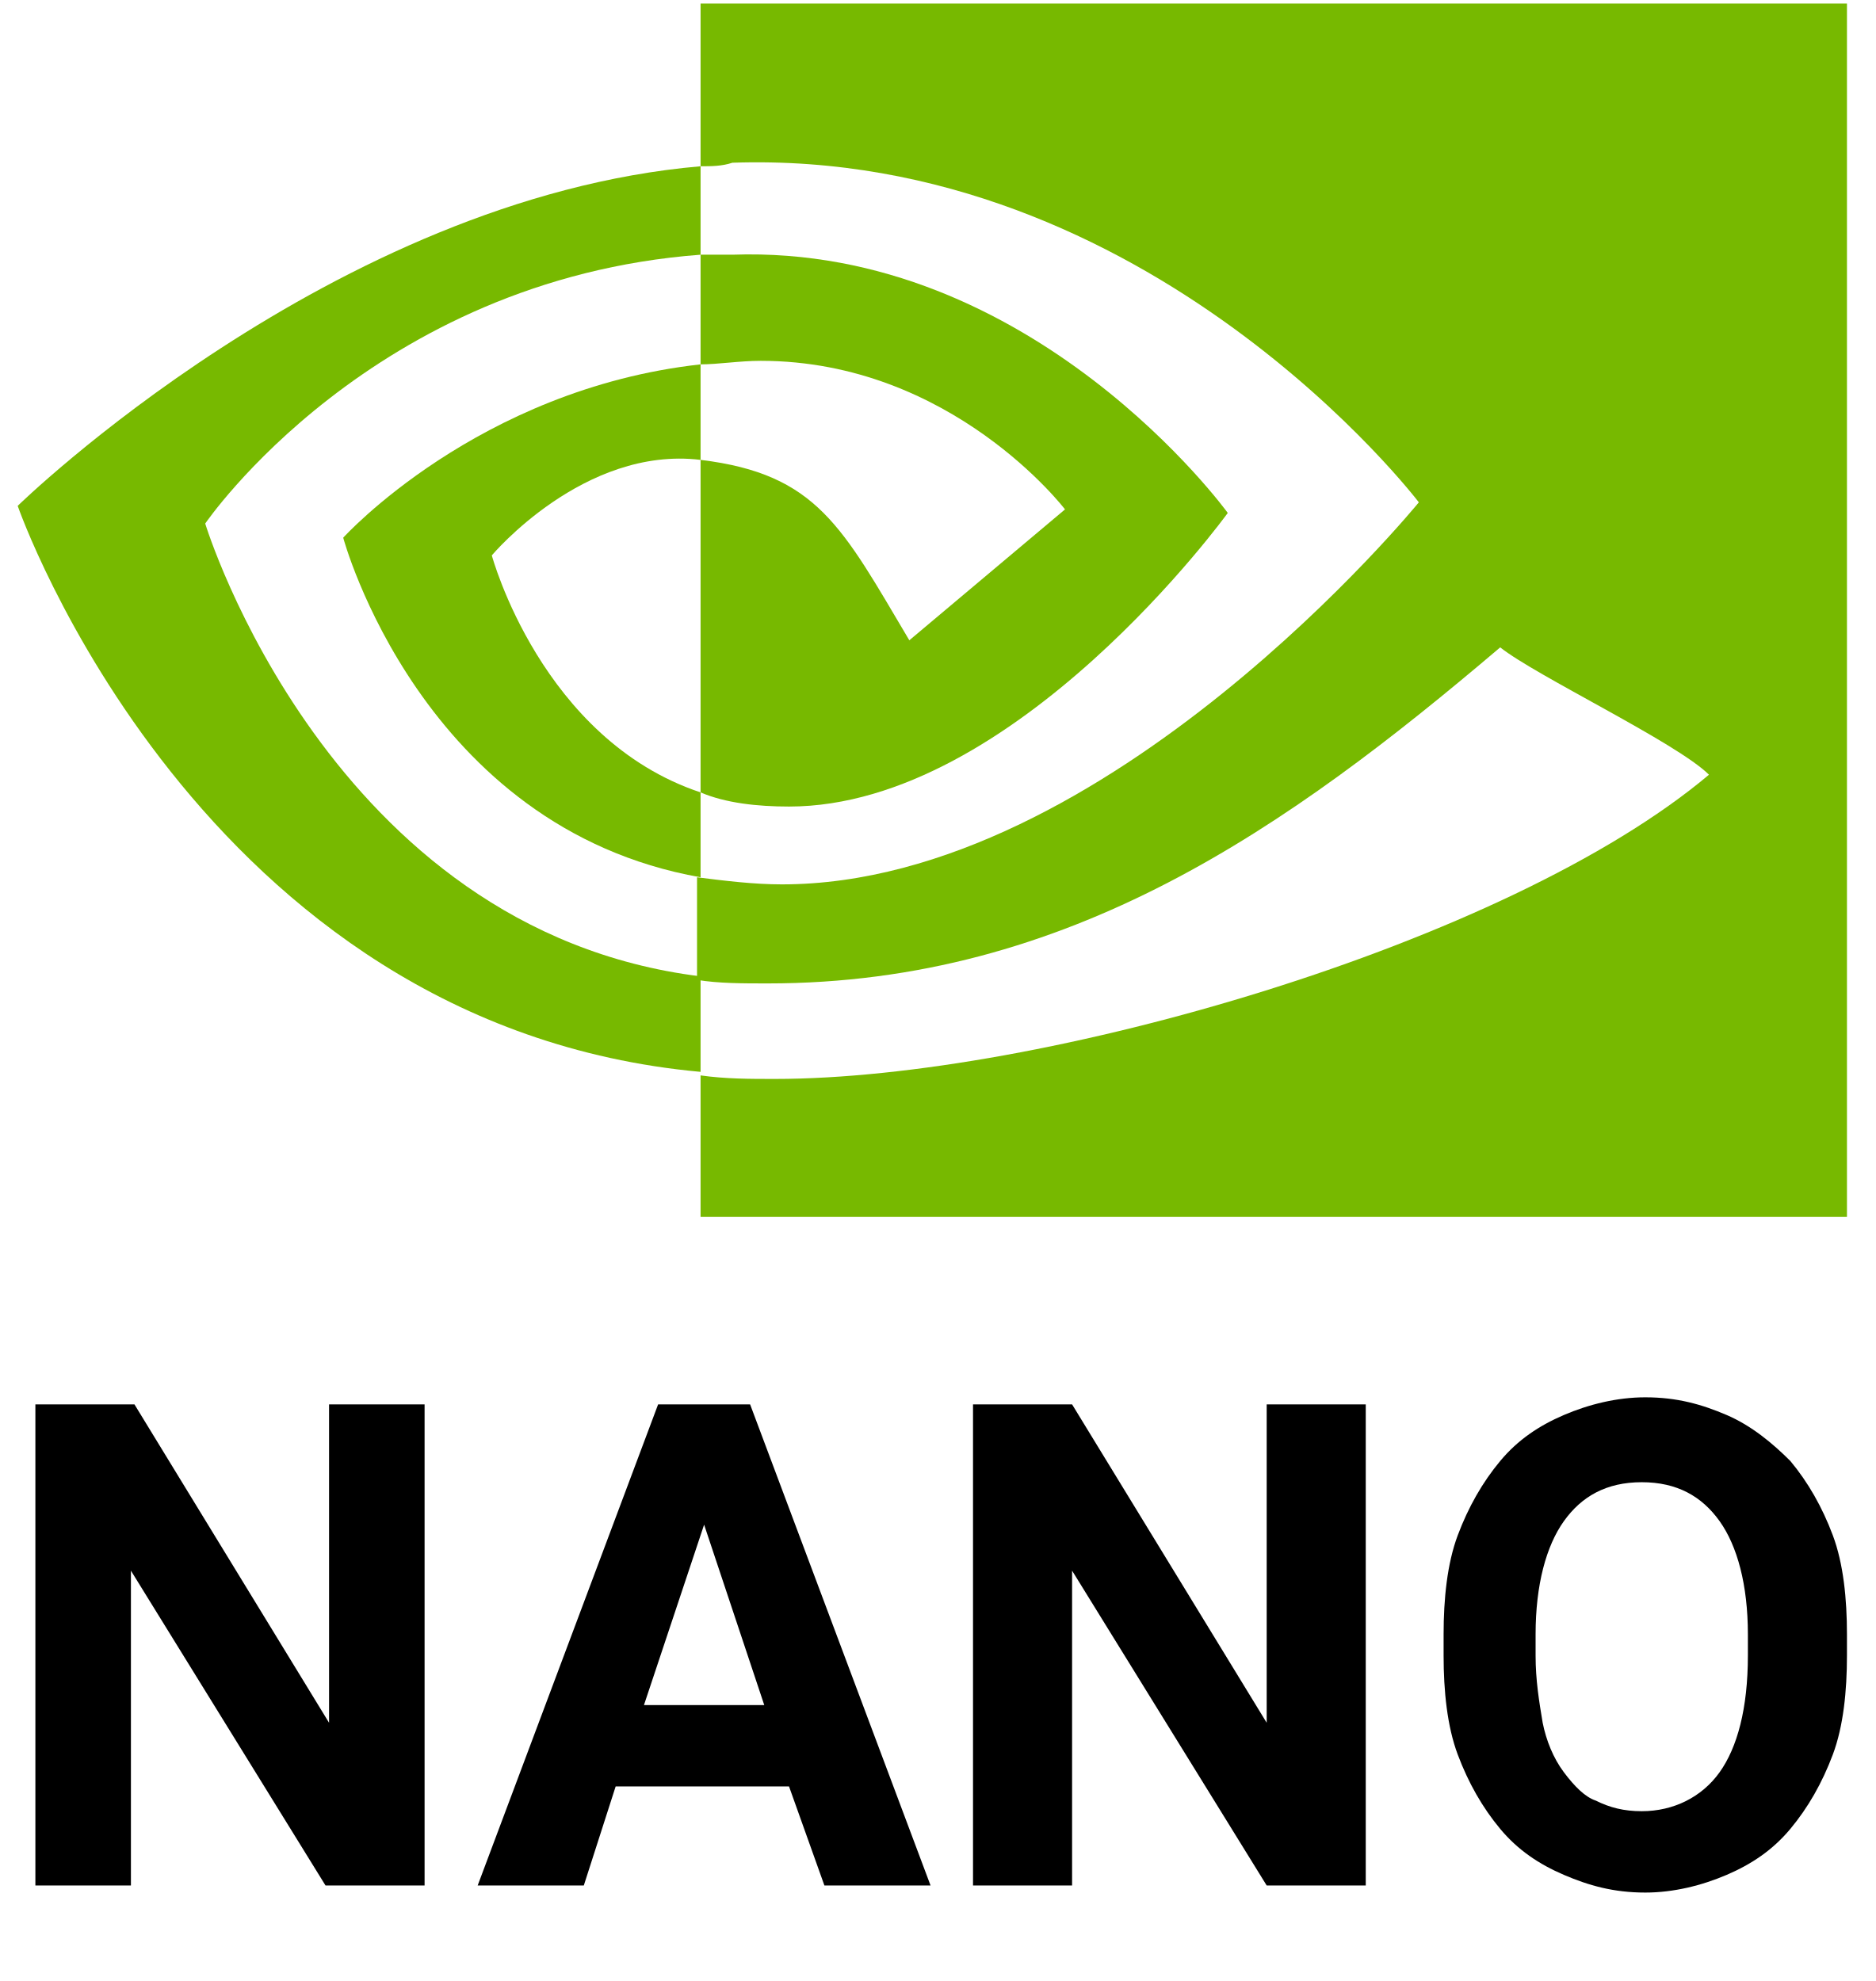
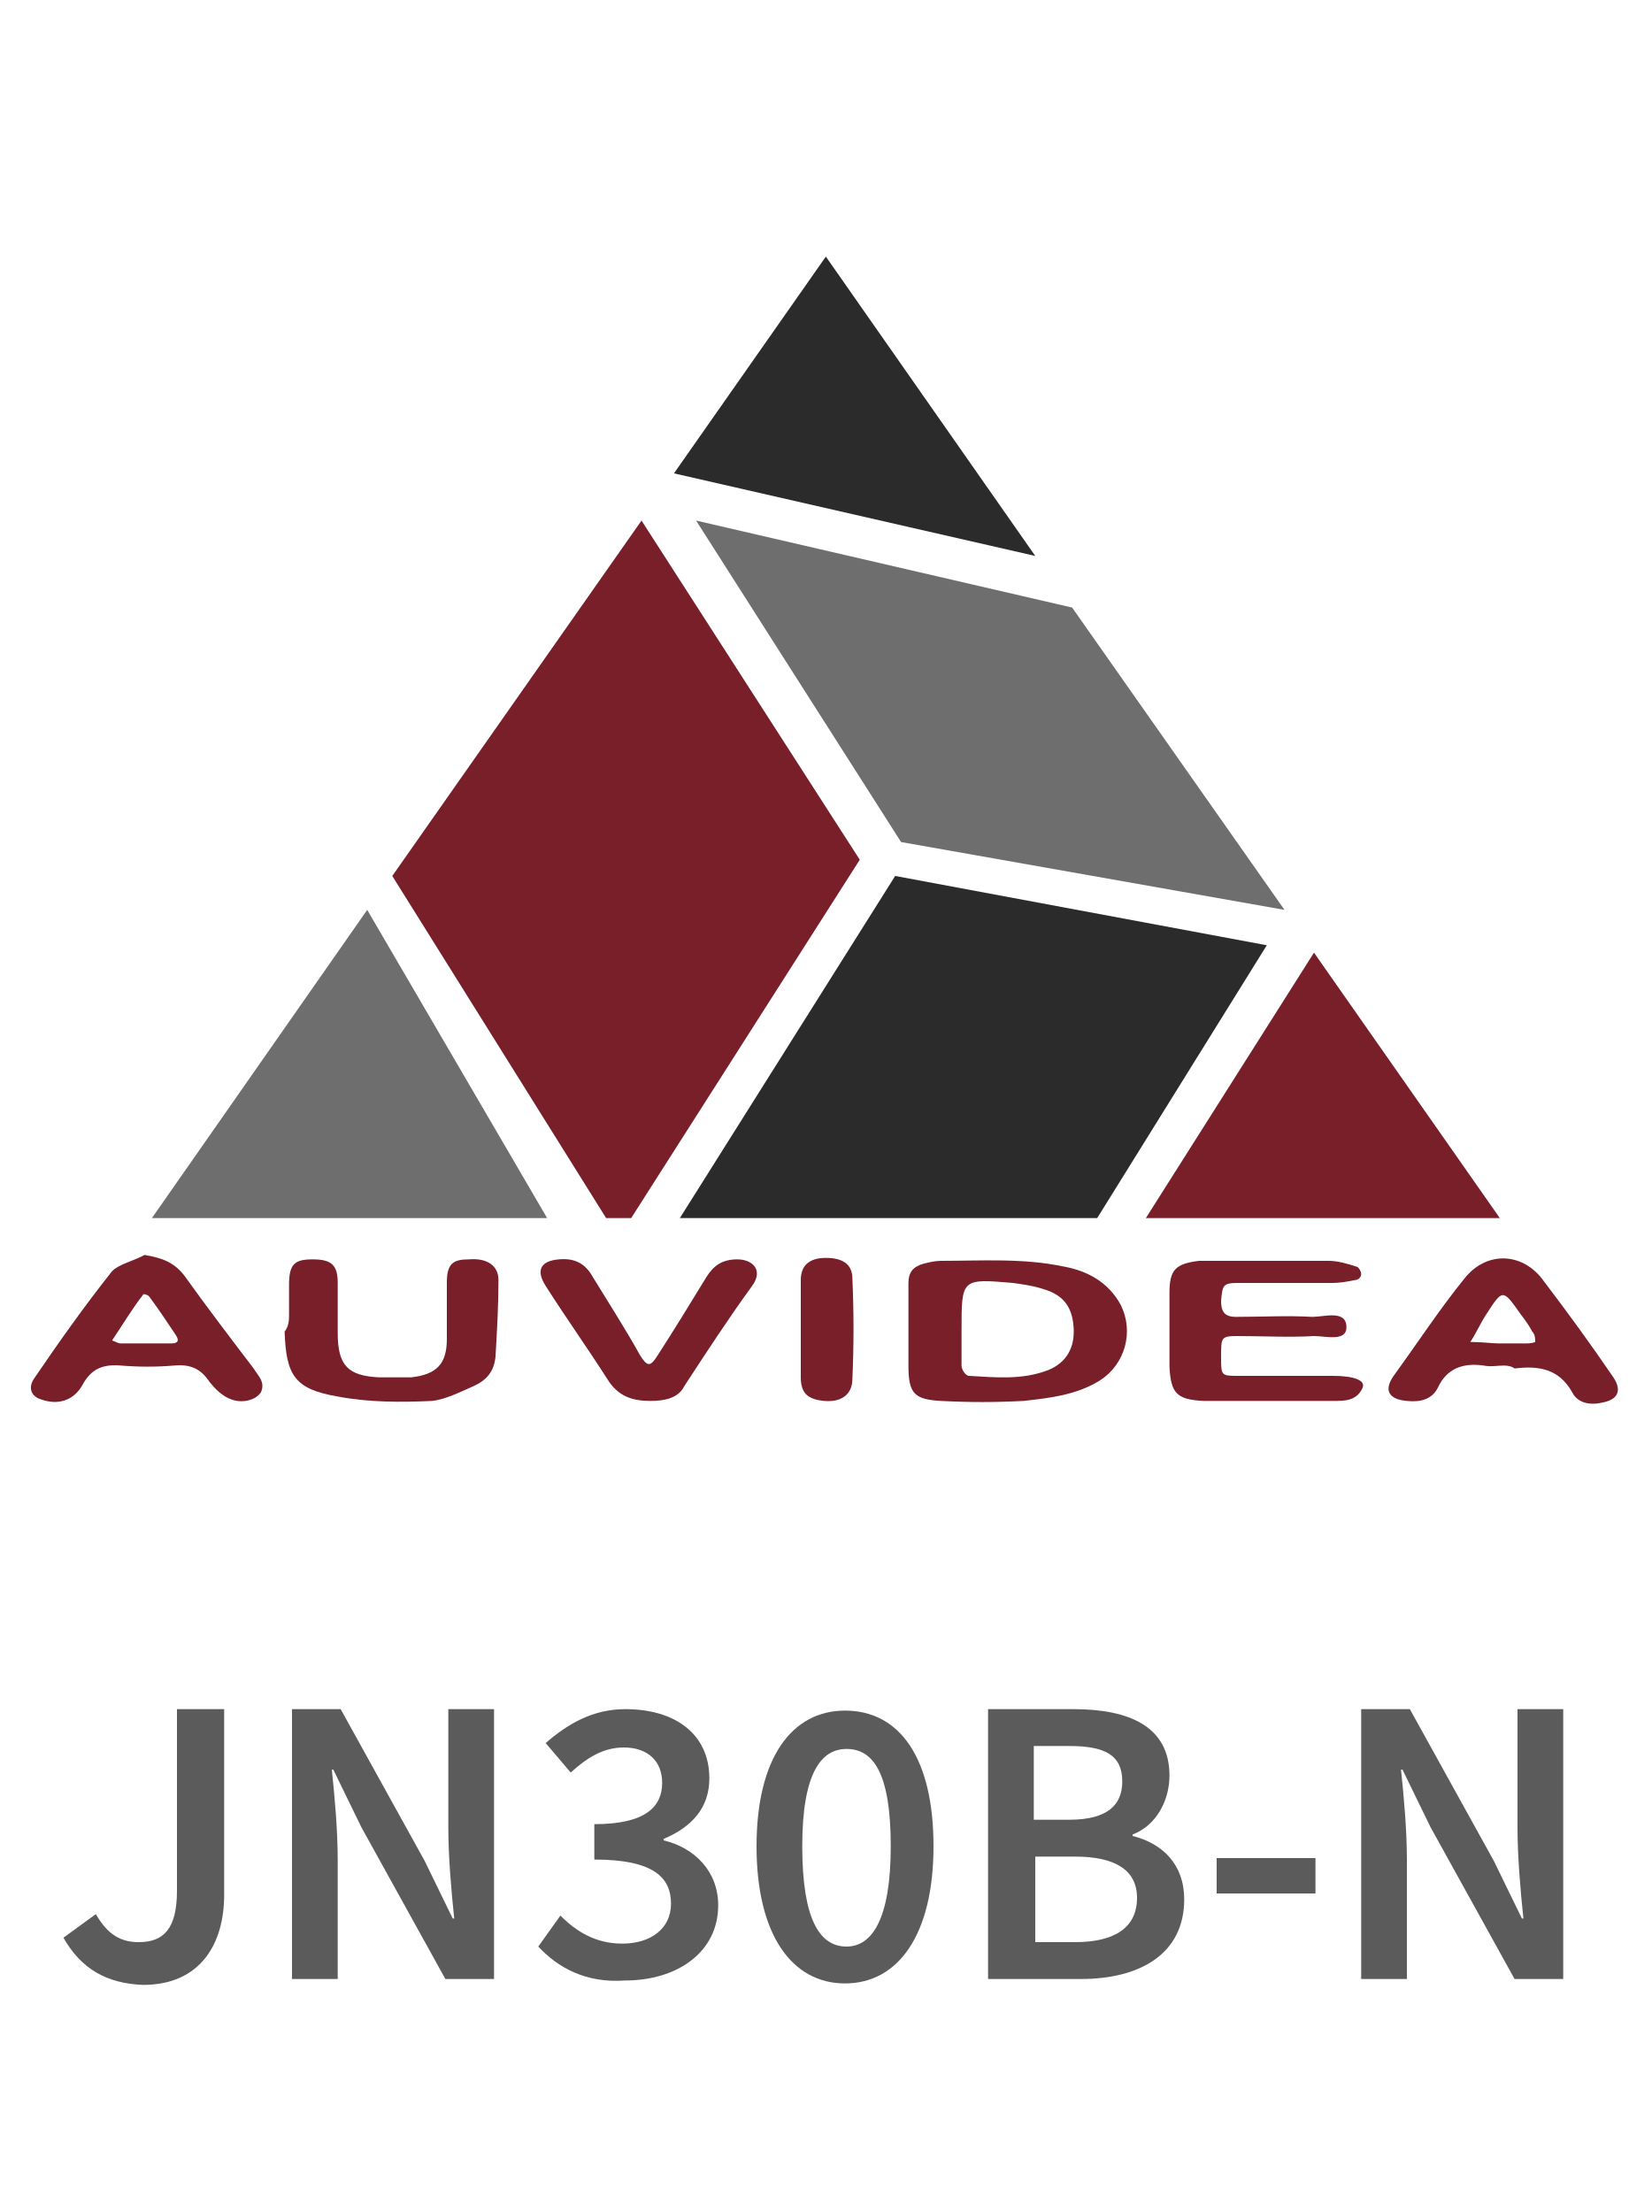
- <svg xmlns="http://www.w3.org/2000/svg" version="1.1" id="Layer_1" x="0px" y="0px" viewBox="0 0 53 56" style="enable-background:new 0 0 53 56;" xml:space="preserve">
+ <svg xmlns="http://www.w3.org/2000/svg" version="1.1" id="Layer_1" x="0px" y="0px" viewBox="0 0 112 150" style="enable-background:new 0 0 112 150;" xml:space="preserve">
  <style type="text/css">
- 	.st0{fill:#77B900;}
+ 	.st0{fill:#2B2B2B;}
+ 	.st1{fill:#6E6E6E;}
+ 	.st2{fill:#781F29;}
+ 	.st3{fill:#5B5B5B;}
</style>
-   <path class="st0" d="M5.8,14.8c0,0,4.7-6.9,14-7.6V4.7C9.4,5.6,0.5,14.3,0.5,14.3s5.1,14.7,19.3,16v-2.7C9.3,26.3,5.8,14.8,5.8,14.8  z" />
-   <path class="st0" d="M19.8,22.4v2.4c-7.9-1.4-10.1-9.6-10.1-9.6s3.8-4.2,10.1-4.9V13l0,0c-3.3-0.4-5.9,2.7-5.9,2.7  S15.3,20.9,19.8,22.4L19.8,22.4z" />
-   <path class="st0" d="M19.8,0.1v4.6c0.3,0,0.6,0,0.9-0.1c11.8-0.4,19.4,9.6,19.4,9.6S31.3,25,22.1,25c-0.8,0-1.6-0.1-2.4-0.2v2.9  c0.6,0.1,1.3,0.1,2,0.1c8.5,0,14.7-4.4,20.7-9.5c1,0.8,5,2.7,5.9,3.6c-5.7,4.8-18.9,8.6-26.4,8.6c-0.7,0-1.4,0-2.1-0.1v4h32.4V0.1  H19.8z" />
-   <path class="st0" d="M19.8,10.3V7.2c0.3,0,0.6,0,0.9,0c8.5-0.3,14,7.3,14,7.3s-6,8.3-12.4,8.3c-0.9,0-1.8-0.1-2.5-0.4V13  c3.3,0.4,4,1.9,5.9,5.1l4.4-3.7c0,0-3.2-4.2-8.6-4.2C20.9,10.2,20.3,10.3,19.8,10.3L19.8,10.3z" />
  <g>
-     <path d="M12,53.3H9.2l-5.5-8.9v8.9H1V39.7h2.8l5.5,9v-9H12V53.3z" />
-     <path d="M22.3,50.5h-4.9l-0.9,2.8h-3l5.1-13.6h2.6l5.1,13.6h-3L22.3,50.5z M18.2,48.2h3.4l-1.7-5.1L18.2,48.2z" />
-     <path d="M38.6,53.3h-2.8l-5.5-8.9v8.9h-2.8V39.7h2.8l5.5,9v-9h2.8V53.3z" />
-     <path d="M52.2,46.8c0,1-0.1,2-0.4,2.8c-0.3,0.8-0.7,1.5-1.2,2.1c-0.5,0.6-1.1,1-1.8,1.3c-0.7,0.3-1.5,0.5-2.3,0.5   c-0.9,0-1.6-0.2-2.3-0.5c-0.7-0.3-1.3-0.7-1.8-1.3c-0.5-0.6-0.9-1.3-1.2-2.1s-0.4-1.8-0.4-2.8v-0.6c0-1,0.1-2,0.4-2.8   s0.7-1.5,1.2-2.1c0.5-0.6,1.1-1,1.8-1.3c0.7-0.3,1.5-0.5,2.3-0.5c0.9,0,1.6,0.2,2.3,0.5c0.7,0.3,1.3,0.8,1.8,1.3   c0.5,0.6,0.9,1.3,1.2,2.1c0.3,0.8,0.4,1.8,0.4,2.8V46.8z M49.4,46.2c0-1.4-0.3-2.5-0.8-3.2c-0.5-0.7-1.2-1.1-2.2-1.1   s-1.7,0.4-2.2,1.1c-0.5,0.7-0.8,1.8-0.8,3.2v0.6c0,0.7,0.1,1.3,0.2,1.9c0.1,0.5,0.3,1,0.6,1.4c0.3,0.4,0.6,0.7,0.9,0.8   c0.4,0.2,0.8,0.3,1.3,0.3c0.9,0,1.7-0.4,2.2-1.1c0.5-0.7,0.8-1.8,0.8-3.3V46.2z" />
+     <g>
+       <polygon class="st0" points="60.7,59.4 46.1,82.6 74.4,82.6 85.9,64.1   " />
+       <polygon class="st0" points="56,17.4 45.7,32.1 70.2,37.7   " />
+       <polygon class="st1" points="61.1,57.1 87.1,61.7 72.7,41.2 47.2,35.3   " />
+       <polygon class="st2" points="89.1,64.6 77.7,82.6 101.7,82.6   " />
+       <polyline class="st2" points="41.1,82.6 26.6,59.4 43.5,35.3 58.3,58.3 42.8,82.6 41.1,82.6   " />
+       <polygon class="st1" points="10.3,82.6 37.1,82.6 24.9,61.7   " />
+     </g>
+     <g>
+       <g>
+         <path class="st2" d="M61.6,90c0-1,0-2,0-3c0-0.7,0.3-1.1,1-1.3c0.4-0.1,0.8-0.2,1.2-0.2c2.8,0,5.6-0.2,8.4,0.4     c1.6,0.3,3,1.1,3.8,2.6c0.9,1.8,0.3,4-1.4,5.1c-1.6,1-3.4,1.2-5.2,1.4c-1.9,0.1-3.7,0.1-5.6,0c-1.8-0.1-2.2-0.5-2.2-2.4     C61.6,91.7,61.6,90.8,61.6,90L61.6,90z M65.2,90.2c0,0.8,0,1.6,0,2.4c0,0.3,0.3,0.7,0.5,0.7c1.8,0.1,3.6,0.3,5.4-0.4     c1.2-0.5,1.8-1.5,1.7-2.9c-0.1-1.4-0.7-2.2-2.1-2.6c-0.6-0.2-1.3-0.3-2-0.4C65.2,86.7,65.2,86.7,65.2,90.2z" />
+         <path class="st2" d="M86.2,95c-1.5,0-3.1,0-4.6,0c-1.8-0.1-2.2-0.5-2.3-2.3c0-1.7,0-3.3,0-5c0-1.6,0.4-2,2-2.2c0.3,0,0.5,0,0.8,0     c2.7,0,5.3,0,8,0c0.6,0,1.3,0.2,1.9,0.4c0.1,0,0.3,0.3,0.3,0.5s-0.2,0.4-0.4,0.4c-0.5,0.1-1,0.2-1.6,0.2c-2.1,0-4.3,0-6.4,0     c-1,0-1,0.2-1.1,1.2c0,0.7,0.2,1.1,1,1.1c1.7,0,3.5-0.1,5.2,0c0.8,0,2.3-0.5,2.3,0.7c0,1-1.4,0.6-2.2,0.6c-1.7,0.1-3.5,0-5.2,0     c-1.1,0-1.1,0.1-1.1,1.4s0,1.3,1.2,1.3c2.1,0,4.3,0,6.4,0c1.4,0,2.2,0.3,2,0.8C92,95,91.2,95,90.4,95C89,95,87.6,95,86.2,95z" />
+         <path class="st2" d="M19.6,89.1c0-0.7,0-1.3,0-2c0-1.4,0.4-1.7,1.6-1.7c1.3,0,1.7,0.4,1.7,1.6c0,1.1,0,2.3,0,3.4     c0,2.2,0.7,2.9,2.8,3c0.7,0,1.5,0,2.2,0c1.7-0.2,2.4-0.9,2.4-2.6c0-1.3,0-2.5,0-3.8s0.4-1.6,1.5-1.6c1.2-0.1,2,0.4,2,1.4     c0,1.7-0.1,3.5-0.2,5.2c-0.1,1-0.6,1.6-1.5,2c-0.9,0.4-1.9,0.9-2.8,1c-2.1,0.1-4.3,0.1-6.4-0.3c-2.9-0.5-3.5-1.4-3.6-4.4     C19.6,89.9,19.6,89.5,19.6,89.1z" />
+         <path class="st2" d="M9.8,85.1c1.2,0.2,2,0.5,2.7,1.4c1.5,2.1,3.1,4.2,4.7,6.3c0.3,0.5,0.8,0.9,0.5,1.6c-0.3,0.5-1.2,0.8-2,0.5     c-0.6-0.2-1.1-0.7-1.5-1.2c-0.6-0.9-1.3-1.2-2.4-1.1c-1.2,0.1-2.4,0.1-3.6,0s-2,0.2-2.6,1.3c-0.6,1.1-1.7,1.4-2.8,1     c-0.7-0.2-0.9-0.8-0.5-1.4C4,91,5.7,88.6,7.6,86.2C8.1,85.7,9.1,85.5,9.8,85.1z M7.6,90.9C7.9,91,8,91.1,8.2,91.1     c1.1,0,2.3,0,3.4,0c0.6,0,0.5-0.3,0.3-0.6c-0.6-0.9-1.2-1.8-1.8-2.6c-0.1-0.1-0.4-0.2-0.4-0.1C9,88.7,8.4,89.7,7.6,90.9z" />
+         <path class="st2" d="M102,92.6c-0.5,0-0.9,0.1-1.4,0c-1.4-0.2-2.5,0.2-3.1,1.5c-0.4,0.8-1.2,1-2.1,0.9c-1.2-0.1-1.6-0.7-0.9-1.7     c1.6-2.2,3.1-4.5,4.8-6.6c1.5-1.9,4-1.8,5.4,0.2c1.6,2.1,3.2,4.3,4.7,6.5c0.6,0.9,0.3,1.5-0.7,1.7c-0.8,0.2-1.7,0.1-2.1-0.7     c-0.9-1.6-2.3-1.8-3.9-1.6C102.6,92.7,102.3,92.6,102,92.6z M101.6,91.1c0.8,0,1.3,0,1.8,0c0.2,0,0.5,0,0.7-0.1     c0-0.2,0-0.5-0.2-0.7c-0.2-0.4-0.5-0.8-0.8-1.2c-1.2-1.7-1.2-1.7-2.3,0c-0.4,0.6-0.7,1.3-1.1,1.9C100.5,91,101.2,91.1,101.6,91.1     z" />
+         <path class="st2" d="M44.1,95c-1.2,0-2.1-0.3-2.8-1.3c-1.4-2.2-2.9-4.3-4.3-6.5c-0.7-1.1-0.3-1.7,0.9-1.8     c1.1-0.1,1.8,0.3,2.3,1.2c1.1,1.8,2.2,3.5,3.2,5.3c0.5,0.8,0.7,0.8,1.2,0c1.1-1.7,2.2-3.5,3.3-5.3c0.5-0.8,1.1-1.2,2.1-1.2     s1.8,0.7,1,1.8c-1.6,2.2-3.1,4.5-4.6,6.8C46,94.8,45.1,95,44.1,95z" />
+         <path class="st2" d="M54.3,90c0-1.1,0-2.1,0-3.2c0-1,0.6-1.5,1.7-1.5c1.1,0,1.8,0.4,1.8,1.4c0.1,2.3,0.1,4.5,0,6.8     c0,1.1-0.8,1.6-1.9,1.5c-1.1-0.1-1.6-0.5-1.6-1.6C54.3,92.3,54.3,91.2,54.3,90z" />
+       </g>
+     </g>
+   </g>
+   <g>
+     <path class="st3" d="M4.3,131.4l2.2-1.6c0.8,1.4,1.7,1.9,2.9,1.9c1.7,0,2.6-0.9,2.6-3.5v-12.3h3.2v12.6c0,3.3-1.6,6.1-5.5,6.1   C7.2,134.5,5.5,133.5,4.3,131.4z" />
+     <path class="st3" d="M19.8,115.9h3.3l5.7,10.3l1.9,3.9h0.1c-0.2-1.9-0.4-4.2-0.4-6.2v-8h3.1v18.3h-3.3l-5.7-10.3l-1.9-3.9h-0.1   c0.2,1.9,0.4,4.1,0.4,6.2v8h-3.1V115.9z" />
+     <path class="st3" d="M36.5,132l1.5-2.1c1.1,1.1,2.4,1.9,4.2,1.9c1.9,0,3.3-1,3.3-2.7c0-1.8-1.2-3-5.2-3v-2.4c3.5,0,4.6-1.2,4.6-2.8   c0-1.5-1-2.4-2.6-2.4c-1.4,0-2.5,0.7-3.6,1.7l-1.7-2c1.5-1.3,3.2-2.3,5.4-2.3c3.4,0,5.7,1.7,5.7,4.7c0,2-1.2,3.3-3.1,4.1v0.1   c2.1,0.5,3.7,2.1,3.7,4.4c0,3.2-2.8,5.1-6.3,5.1C39.7,134.5,37.8,133.4,36.5,132z" />
+     <path class="st3" d="M51.3,125.2c0-6,2.4-9.2,6-9.2c3.7,0,6,3.2,6,9.2c0,6-2.4,9.3-6,9.3C53.7,134.5,51.3,131.2,51.3,125.2z    M60.4,125.2c0-5-1.2-6.6-3-6.6c-1.7,0-3,1.6-3,6.6s1.2,6.8,3,6.8C59.1,132,60.4,130.2,60.4,125.2z" />
+     <path class="st3" d="M66.9,115.9h5.9c3.8,0,6.5,1.2,6.5,4.5c0,1.7-0.9,3.4-2.5,4v0.1c2,0.5,3.5,1.9,3.5,4.3c0,3.7-3,5.4-7,5.4h-6.3   V115.9z M72.5,123.4c2.6,0,3.6-1,3.6-2.6c0-1.8-1.2-2.4-3.6-2.4h-2.4v5H72.5z M72.9,131.7c2.7,0,4.2-1,4.2-3c0-1.9-1.5-2.8-4.2-2.8   h-2.7v5.8H72.9z" />
+     <path class="st3" d="M82.5,126h6.7v2.4h-6.7V126z" />
+     <path class="st3" d="M92.3,115.9h3.3l5.7,10.3l1.9,3.9h0.1c-0.2-1.9-0.4-4.2-0.4-6.2v-8h3.1v18.3h-3.3L97,123.9l-1.9-3.9H95   c0.2,1.9,0.4,4.1,0.4,6.2v8h-3.1V115.9z" />
  </g>
</svg>
